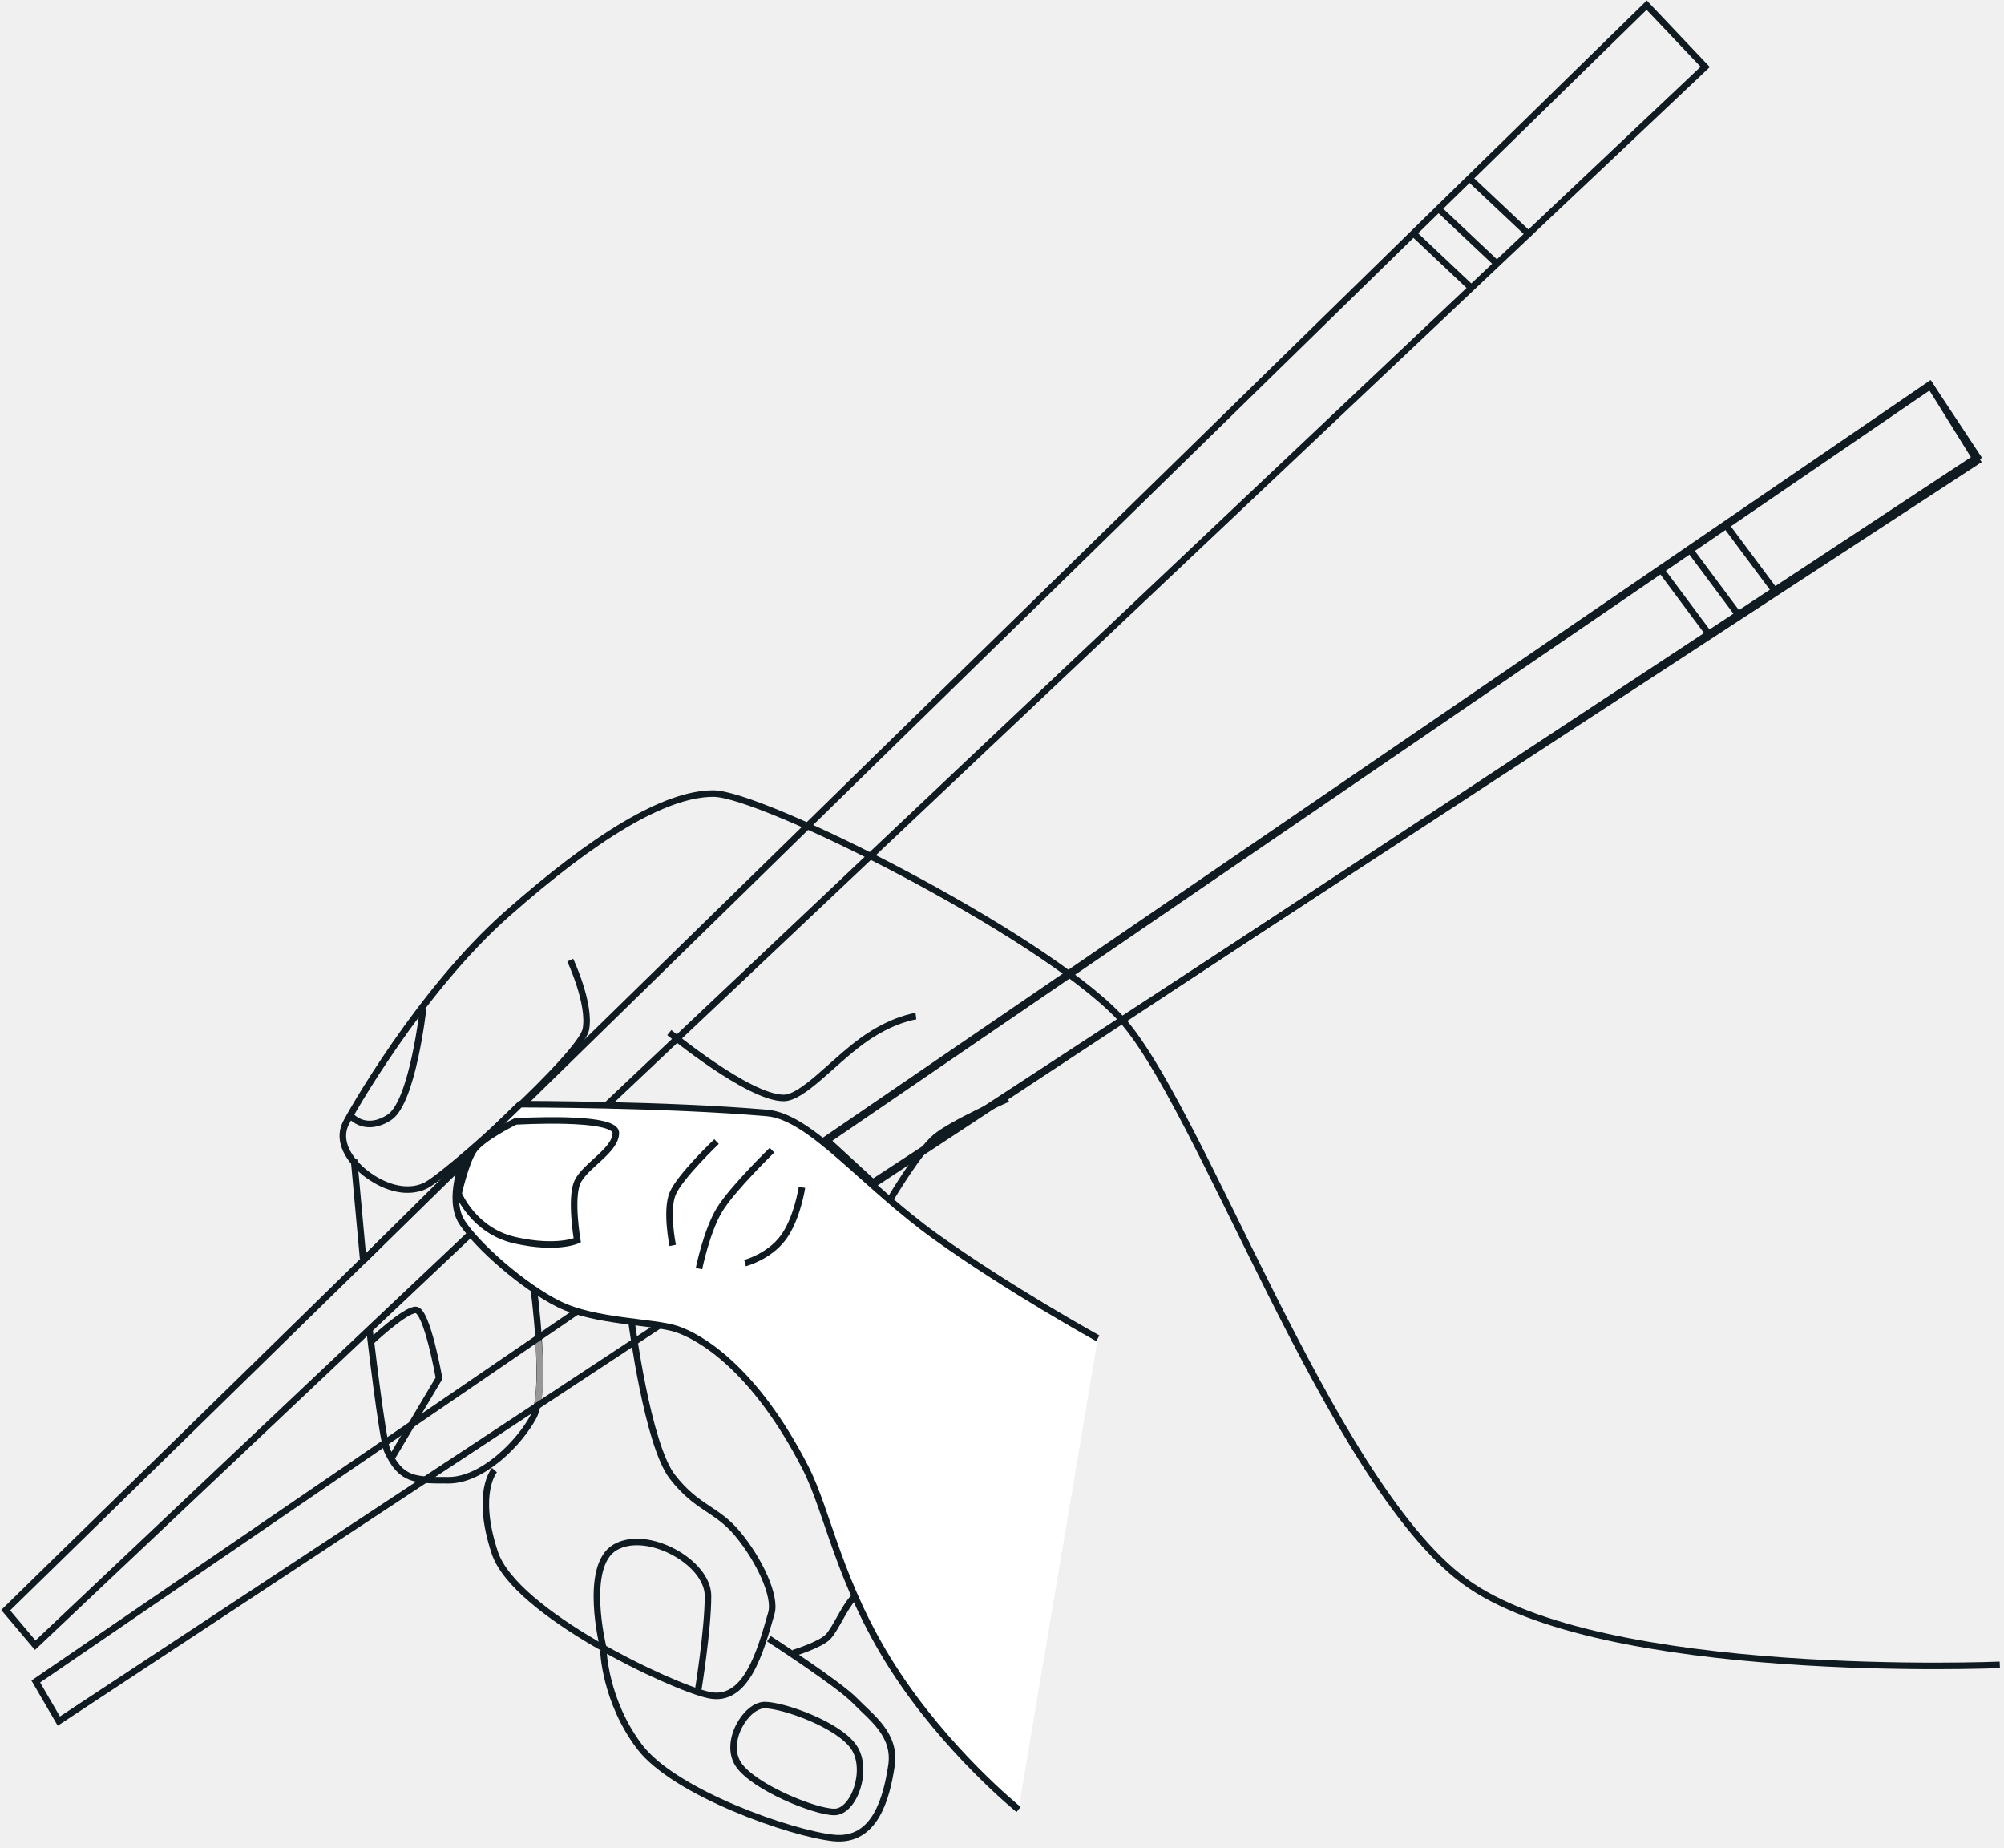
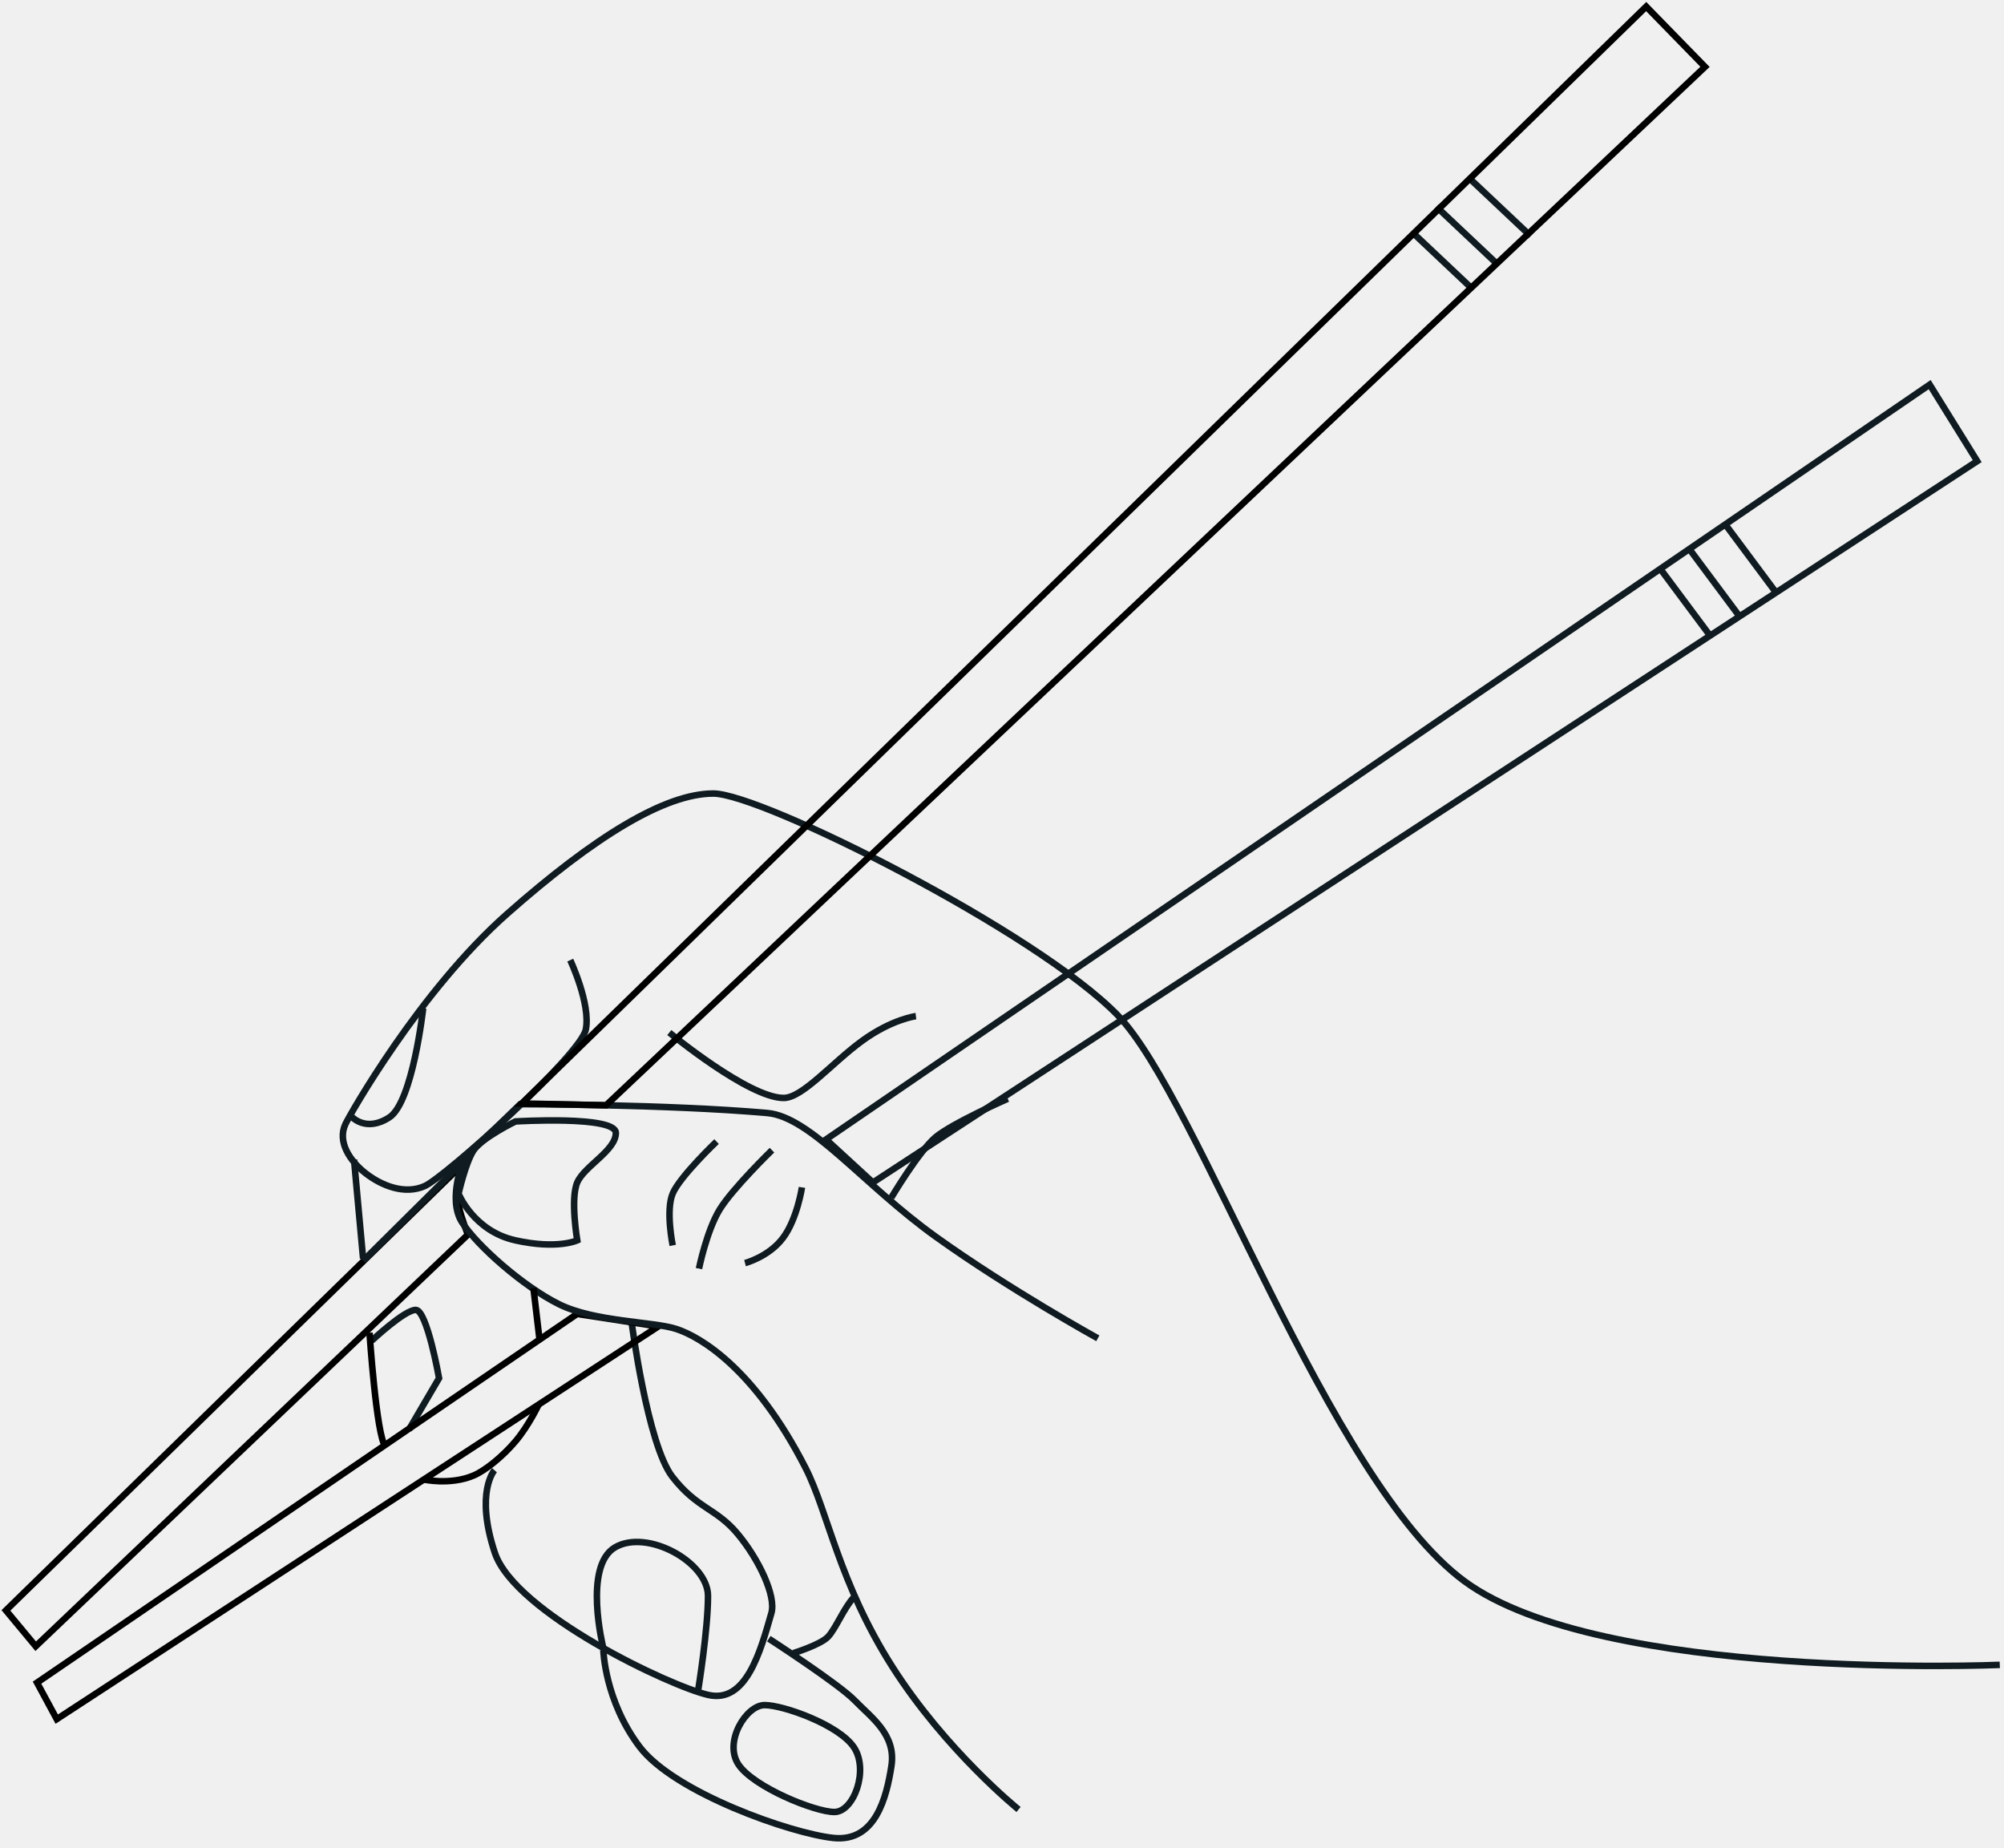
<svg xmlns="http://www.w3.org/2000/svg" width="307px" height="283px" viewBox="0 0 307 283" version="1.1">
  <defs />
  <g id="Page-1" stroke="none" stroke-width="1" fill="none" fill-rule="evenodd">
    <g id="Artboard" transform="translate(-697, -362)">
-       <g id="Group-7" transform="translate(694, 309)">
-         <path d="M309.355,308.004 C309.355,308.004 248.245,310.58 227.346,295.193 C206.447,279.807 186.634,221.346 174.271,208.549 C161.909,195.752 119.681,174.543 112.275,174.543 C104.87,174.543 94.083,181.145 80.695,192.969 C67.308,204.793 56.576,223.765 55.92,225.17 C54.654,227.88 56.569,230.804 59.006,232.705 C61.443,234.606 64.995,236.048 68.084,234.656 C71.173,233.265 91.972,214.591 92.744,210.684 C93.516,206.776 90.357,200.059 90.357,200.059" id="Path-6" stroke="#0F1B20" />
-         <path d="M56.912,224.073 C56.912,224.073 59.071,226.476 62.651,224.141 C66.231,221.806 67.824,207.439 67.824,207.439" id="Path-7" stroke="#0F1B20" />
-         <path d="M105.535,211.155 C105.535,211.155 117.675,221.172 123.053,221.172 C125.944,221.172 130.454,215.79 135.051,212.44 C139.647,209.091 143.314,208.64 143.314,208.64" id="Path-8" stroke="#0F1B20" />
-         <path d="M59.606,256.637 C59.606,256.637 61.541,273.514 62.34,275.23 C64.443,279.75 66.501,279.727 71.712,279.727 C76.923,279.727 82.589,273.994 84.737,269.963 C86.886,265.932 84.737,250.149 84.737,250.149" id="finger" stroke="#0F1B20" />
-         <path d="M85.43,268.227 C85.43,268.227 85.737,264.76 85.737,263.07 C85.737,261.381 85.43,258.02 85.43,258.02" id="inter" stroke="#979797" />
-         <path d="M63.151,276.057 L70.26,264.096 C70.26,264.096 68.414,253.635 66.688,253.635 C64.963,253.635 59.667,258.656 59.667,258.656" id="Path-17" stroke="#0F1B20" />
-         <path d="M78.75,278.184 C78.75,278.184 75.734,281.573 78.798,290.817 C81.861,300.062 105.853,311.379 111.57,312.626 C117.288,313.873 119.454,306.105 121.175,300.062 C121.911,297.477 119.295,291.884 116,287.936 C112.705,283.987 109.817,284.109 106.004,279.197 C102.19,274.285 99.75,255.459 99.75,255.459" id="Path-18" stroke="#0F1B20" />
-         <path d="M95.386,305.271 C95.386,305.271 92.319,292.867 97.224,290.003 C102.129,287.139 111.461,292.266 111.461,297.443 C111.461,302.62 109.973,311.77 109.973,311.77" id="Path-19" stroke="#0F1B20" />
-         <path d="M95.428,305.752 C95.428,305.752 95.641,313.503 100.986,320.558 C106.332,327.612 124.288,333.863 130.703,334.519 C137.118,335.174 138.814,328.312 139.562,323.48 C140.309,318.649 136.409,316.021 133.96,313.479 C131.511,310.938 120.779,303.994 120.779,303.994" id="Path-20" stroke="#0F1B20" />
-         <path d="M116.133,323.274 C113.821,319.827 117.294,314.165 120.139,314.165 C122.983,314.165 131.499,317.173 133.815,320.628 C136.132,324.083 133.815,330.539 130.822,330.539 C127.829,330.539 118.444,326.722 116.133,323.274 Z" id="Path-21" stroke="#0F1B20" />
-         <path d="M124.541,306.201 C124.541,306.201 128.694,304.929 129.857,303.694 C131.021,302.46 132.319,299.237 133.75,297.719" id="Path-22" stroke="#0F1B20" />
-         <g id="Group-6" transform="translate(2, 0)" stroke="#0F1B20">
-           <polygon id="Combined-Shape" transform="translate(132.4466, 180.5018) rotate(113) translate(-132.4466, -180.5018) " points="-31.399 118.803 -26.196 106.853 296.292 247.888 293.124 254.15" />
-           <path d="M228.538,90.777 L233.023,78.666" id="Path-4" transform="translate(230.7807, 84.72156) rotate(113) translate(-230.7807, -84.72156) " />
-           <path d="M223.496,95.139 L227.981,83.028" id="Path-4" transform="translate(225.7385, 89.08352) rotate(113) translate(-225.7385, -89.08352) " />
-           <path d="M219.701,98.96 L224.187,86.849" id="Path-4" transform="translate(221.9439, 92.90458) rotate(113) translate(-221.9439, -92.90458) " />
+       <g id="Group-7" transform="translate(694, 339)">
+         <path d="M309.355,278.004 C309.355,278.004 248.245,280.58 227.346,265.193 C206.447,249.807 186.634,191.346 174.271,178.549 C161.909,165.752 119.681,144.543 112.275,144.543 C104.87,144.543 94.083,151.145 80.695,162.969 C67.308,174.793 56.576,193.765 55.92,195.17 C54.654,197.88 56.569,200.804 59.006,202.705 C61.443,204.606 64.995,206.048 68.084,204.656 C71.173,203.265 91.972,184.591 92.744,180.684 C93.516,176.776 90.357,170.059 90.357,170.059" id="Path-6" stroke="#0F1B20" />
+         <path d="M56.912,194.073 C56.912,194.073 59.071,196.476 62.651,194.141 C66.231,191.806 67.824,177.439 67.824,177.439" id="Path-7" stroke="#0F1B20" />
+         <path d="M105.535,181.155 C105.535,181.155 117.675,191.172 123.053,191.172 C125.944,191.172 130.454,185.79 135.051,182.44 C139.647,179.091 143.314,178.64 143.314,178.64" id="Path-8" stroke="#0F1B20" />
+         <path d="M65.623,242 L70.26,234.096 C70.26,234.096 68.414,223.635 66.688,223.635 C64.963,223.635 59.942,228.354 59.942,228.354" id="Path-17" stroke="#0F1B20" />
+         <path d="M78.75,248.184 C78.75,248.184 75.734,251.573 78.798,260.817 C81.861,270.062 105.853,281.379 111.57,282.626 C117.288,283.873 119.454,276.105 121.175,270.062 C121.911,267.477 119.295,261.884 116,257.936 C112.705,253.987 109.817,254.109 106.004,249.197 C102.19,244.285 99.75,225.459 99.75,225.459" id="Path-18" stroke="#0F1B20" />
+         <path d="M95.386,275.271 C95.386,275.271 92.319,262.867 97.224,260.003 C102.129,257.139 111.461,262.266 111.461,267.443 C111.461,272.62 109.973,281.77 109.973,281.77" id="Path-19" stroke="#0F1B20" />
+         <path d="M95.428,275.752 C95.428,275.752 95.641,283.503 100.986,290.558 C106.332,297.612 124.288,303.863 130.703,304.519 C137.118,305.174 138.814,298.312 139.562,293.48 C140.309,288.649 136.409,286.021 133.96,283.479 C131.511,280.938 120.779,273.994 120.779,273.994" id="Path-20" stroke="#0F1B20" />
+         <path d="M116.133,293.274 C113.821,289.827 117.294,284.165 120.139,284.165 C122.983,284.165 131.499,287.173 133.815,290.628 C136.132,294.083 133.815,300.539 130.822,300.539 C127.829,300.539 118.444,296.722 116.133,293.274 Z" id="Path-21" stroke="#0F1B20" />
+         <path d="M124.541,276.201 C124.541,276.201 128.694,274.929 129.857,273.694 C131.021,272.46 132.319,269.237 133.75,267.719" id="Path-22" stroke="#0F1B20" />
+         <g id="Group-6" transform="translate(3, 50)">
+           <path d="M227.538,10.777 L232.023,-1.334" id="Path-4" stroke="#0F1B20" transform="translate(229.7807, 4.721559) rotate(113) translate(-229.7807, -4.721559) " />
+           <path d="M222.496,15.139 L226.981,3.028" id="Path-4" stroke="#0F1B20" transform="translate(224.7385, 9.083522) rotate(113) translate(-224.7385, -9.083522) " />
+           <path d="M218.701,18.96 L223.187,6.849" id="Path-4" stroke="#0F1B20" transform="translate(220.9439, 12.90458) rotate(113) translate(-220.9439, -12.90458) " />
+           <path d="M5.472,225.151 L0.909,219.66 L70.34,151.844 C70.34,151.844 69.998,156.324 70.34,157.961 C70.682,159.599 71.68,162.104 71.68,162.104 L5.472,225.151 Z" id="thing" stroke="#000000" />
        </g>
-         <g id="Group-5" transform="translate(181.8075, 228.7262) rotate(123) translate(-181.8075, -228.7262) translate(15.30746, 121.2262)" stroke="#0F1B20">
-           <polygon id="Combined-Shape" points="5 72.949 10.203 61 332.691 202.035 329.523 208.297" />
-           <polygon id="intersect" transform="translate(100.1945, 107.6844) rotate(238) translate(-100.1945, -107.6844) " points="12.94 163.721 20.234 170.191 187.449 56.768 179.964 45.178" />
-           <path d="M40,87.548 L44.485,75.437" id="Path-4" />
-           <path d="M46,90.548 L50.485,78.437" id="Path-4" />
-           <path d="M51,92.548 L55.485,80.437" id="Path-4" />
+         <g id="Group-5" transform="translate(181.8075, 198.7262) rotate(123) translate(-181.8075, -198.7262) translate(15.30746, 91.22616)">
+           <polygon id="intersect" stroke="#0F1B20" transform="translate(100.1945, 107.6844) rotate(238) translate(-100.1945, -107.6844) " points="12.94 163.721 20.234 170.191 187.449 56.768 179.964 45.178" />
+           <path d="M40,87.548 L44.485,75.437" id="Path-4" stroke="#0F1B20" />
+           <path d="M46,90.548 L50.485,78.437" id="Path-4" stroke="#0F1B20" />
+           <path d="M51,92.548 L55.485,80.437" id="Path-4" stroke="#0F1B20" />
+           <polygon id="Path-16" stroke="#000000" points="332.611 202.466 329.568 208.04 237.139 169.409 231.973 157.936" />
        </g>
-         <path d="M159.037,330.154 C159.037,330.154 147.911,321.179 139.716,308.317 C131.52,295.456 129.855,284.579 126.396,277.825 C118.564,262.531 110.2,257.726 106.612,256.557 C103.024,255.388 94.125,255.494 88.608,252.752 C83.092,250.009 76.123,243.821 73.79,240.24 C71.457,236.66 74.084,230.466 74.084,230.466 L82.692,222.125 C82.692,222.125 105.193,222.125 120.534,223.476 C127.23,224.065 135.155,234.401 146.408,242.464 C157.661,250.526 171.181,257.987 171.181,257.987" id="Path-9" stroke="#0F1B20" fill="#FFFFFF" />
-         <path d="M106.055,243.759 C106.055,243.759 104.955,238.408 106.055,235.804 C107.154,233.2 112.771,227.85 112.771,227.85" id="Path-10" stroke="#0F1B20" />
-         <path d="M110.078,247.314 C110.078,247.314 111.259,241.487 113.26,238.241 C115.26,234.995 121.263,229.167 121.263,229.167" id="Path-11" stroke="#0F1B20" />
-         <path d="M117.132,246.464 C117.132,246.464 120.763,245.518 122.947,242.614 C125.131,239.711 125.855,234.865 125.855,234.865" id="Path-12" stroke="#0F1B20" />
-         <path d="M139.541,236.438 C139.541,236.438 143.767,229.349 146.294,227.204 C148.821,225.059 157.381,221.293 157.381,221.293" id="Path-14" stroke="#0F1B20" />
-         <path d="M91.432,242.983 C91.432,242.983 90.348,236.626 91.432,234.115 C92.516,231.603 97.343,229.229 97.343,226.53 C97.343,223.832 81.963,224.77 81.963,224.77 C81.963,224.77 76.772,227.303 75.531,229.229 C74.291,231.154 73.248,235.836 73.248,235.836 C73.248,235.836 75.531,241.558 81.963,242.983 C88.395,244.409 91.432,242.983 91.432,242.983 Z" id="Path-13" stroke="#0F1B20" fill="#FFFFFF" />
-         <path d="M58.631,246.102 L73.774,231.085" id="Path-15" stroke="#0F1B20" />
-         <path d="M57.234,230.616 L58.624,245.77" id="Path-5" stroke="#0F1B20" />
+         <path d="M159.037,300.154 C159.037,300.154 147.911,291.179 139.716,278.317 C131.52,265.456 129.855,254.579 126.396,247.825 C118.564,232.531 110.2,227.726 106.612,226.557 C103.024,225.388 94.125,225.494 88.608,222.752 C83.092,220.009 76.123,213.821 73.79,210.24 C71.457,206.66 74.084,200.466 74.084,200.466 L82.692,192.125 C82.692,192.125 105.193,192.125 120.534,193.476 C127.23,194.065 135.155,204.401 146.408,212.464 C157.661,220.526 171.181,227.987 171.181,227.987" id="Path-9" stroke="#0F1B20" />
+         <path d="M106.055,213.759 C106.055,213.759 104.955,208.408 106.055,205.804 C107.154,203.2 112.771,197.85 112.771,197.85" id="Path-10" stroke="#0F1B20" />
+         <path d="M110.078,217.314 C110.078,217.314 111.259,211.487 113.26,208.241 C115.26,204.995 121.263,199.167 121.263,199.167" id="Path-11" stroke="#0F1B20" />
+         <path d="M117.132,216.464 C117.132,216.464 120.763,215.518 122.947,212.614 C125.131,209.711 125.855,204.865 125.855,204.865" id="Path-12" stroke="#0F1B20" />
+         <path d="M139.541,206.438 C139.541,206.438 143.767,199.349 146.294,197.204 C148.821,195.059 157.381,191.293 157.381,191.293" id="Path-14" stroke="#0F1B20" />
+         <path d="M91.432,212.983 C91.432,212.983 90.348,206.626 91.432,204.115 C92.516,201.603 97.343,199.229 97.343,196.53 C97.343,193.832 81.963,194.77 81.963,194.77 C81.963,194.77 76.772,197.303 75.531,199.229 C74.291,201.154 73.248,205.836 73.248,205.836 C73.248,205.836 75.531,211.558 81.963,212.983 C88.395,214.409 91.432,212.983 91.432,212.983 Z" id="Path-13" stroke="#0F1B20" />
+         <path d="M58.631,216.102 L73.774,201.085" id="Path-15" stroke="#0F1B20" />
+         <path d="M57.234,200.616 L58.624,215.77" id="Path-5" stroke="#0F1B20" />
+         <polygon id="Path-23" stroke="#000000" points="82.937 192.016 255.188 24.006 264.194 33.238 95.844 192.297" />
+         <path d="M67.789,249.59 C67.789,249.59 71.928,250.545 75.556,248.999 C77.338,248.239 80.018,246.08 82,243.724 C83.982,241.369 85.489,238.194 85.489,238.194" id="Path-24" stroke="#000000" />
+         <path d="M85.648,228.151 L84.722,220.311" id="Path-25" stroke="#000000" />
+         <path d="M59.607,227.127 C59.607,227.127 60.673,242.983 62.03,244.516" id="Path-3" stroke="#000000" />
      </g>
    </g>
  </g>
</svg>
